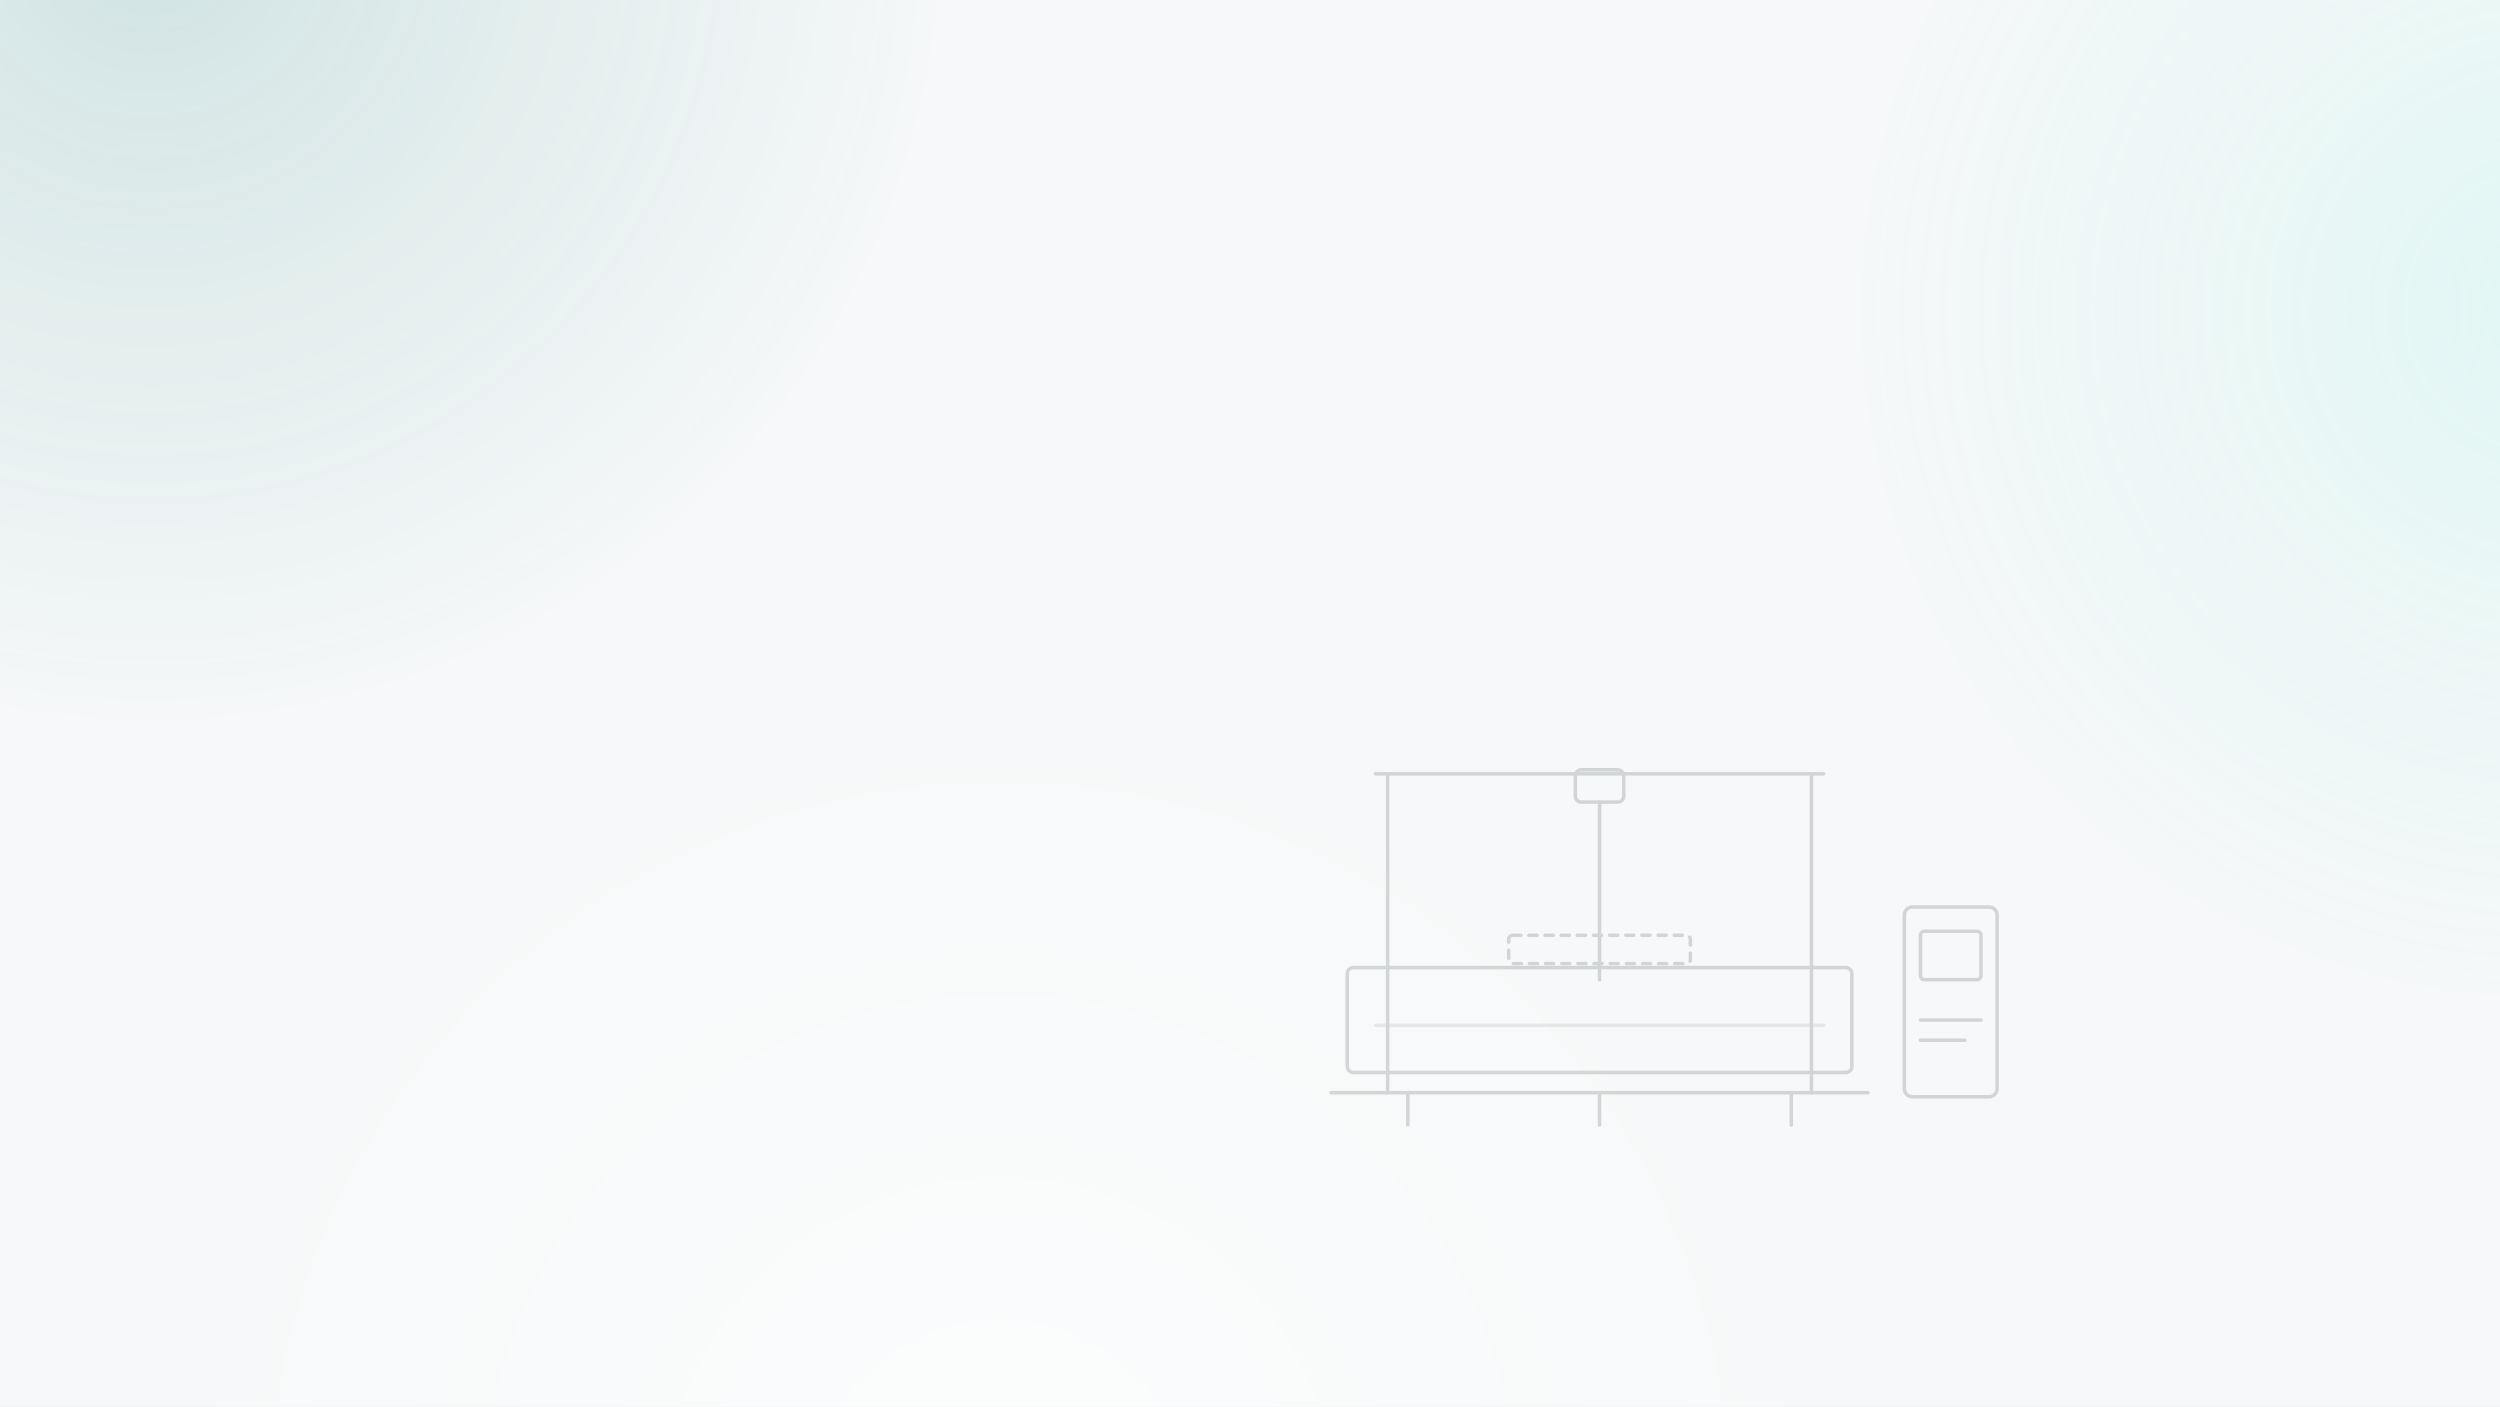
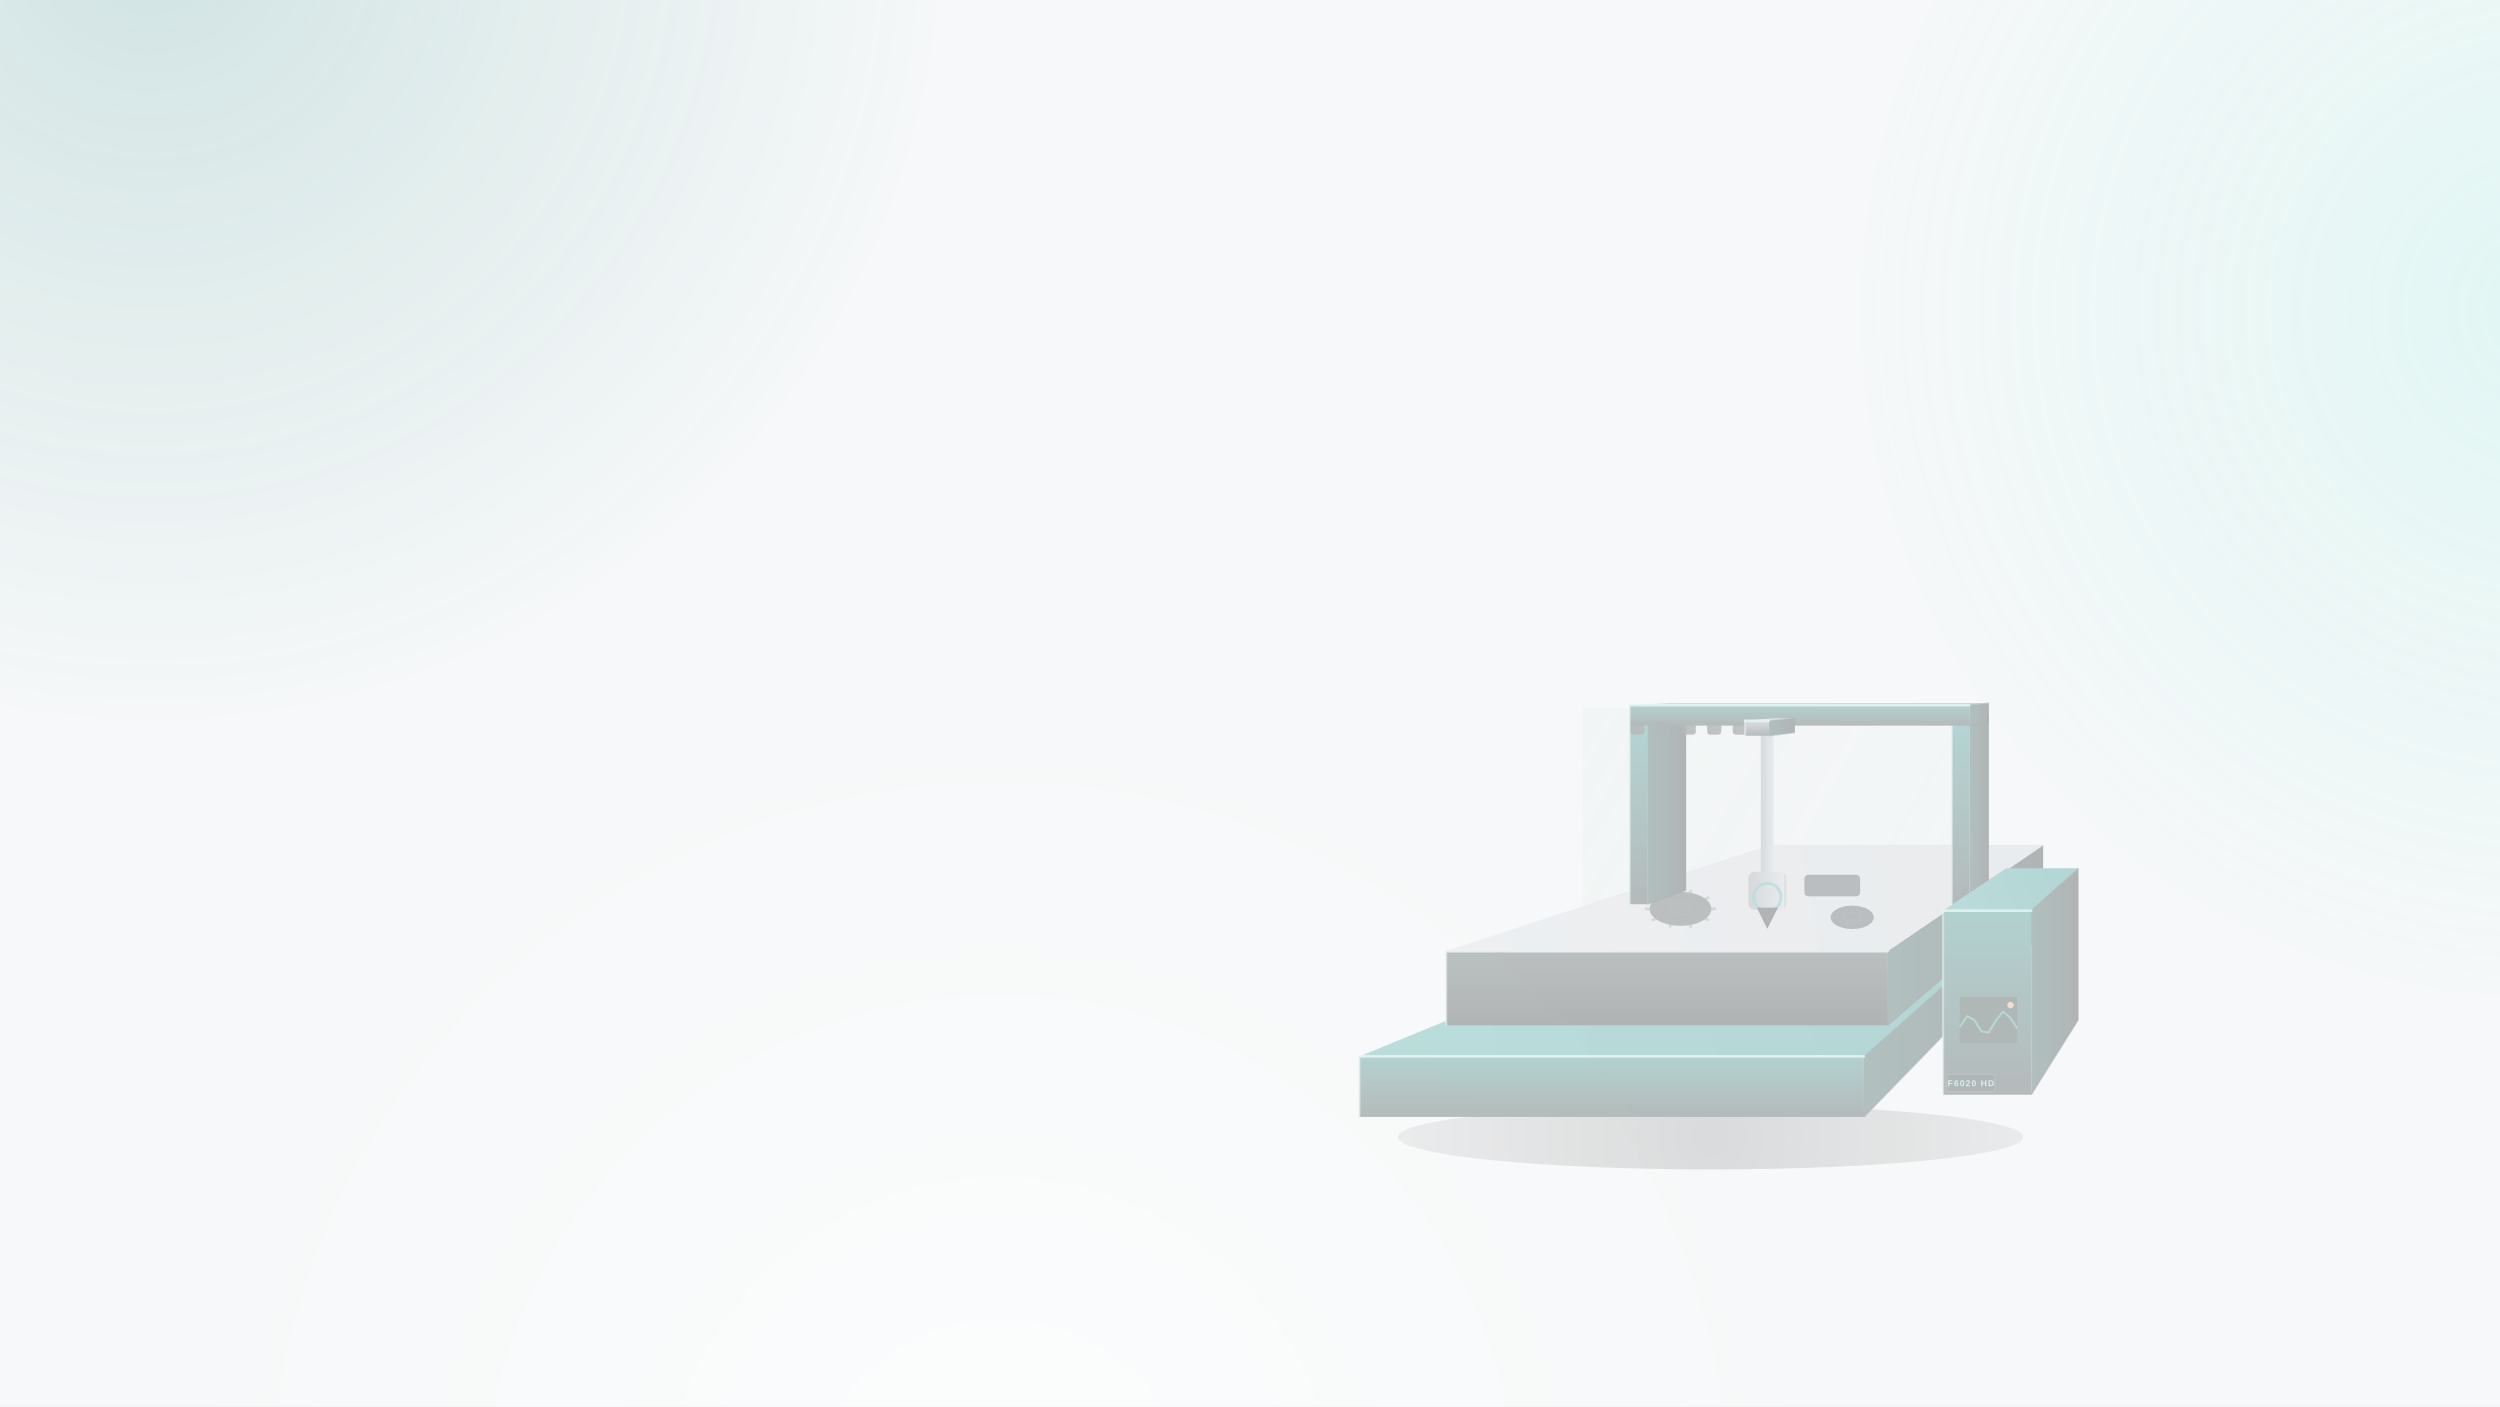
- <svg xmlns="http://www.w3.org/2000/svg" width="1920" height="1080" viewBox="0 0 1920 1080">
+ <svg xmlns="http://www.w3.org/2000/svg" width="3840" height="2160" viewBox="0 0 3840 2160">
  <defs>
    <radialGradient id="orb0" cx="50%" cy="50%" r="50%">
      <stop offset="0%" stop-color="#0F766E" stop-opacity="0.16" />
      <stop offset="100%" stop-color="#0F766E" stop-opacity="0" />
    </radialGradient>
    <radialGradient id="orb1" cx="50%" cy="50%" r="50%">
      <stop offset="0%" stop-color="#5EEAD4" stop-opacity="0.14" />
      <stop offset="100%" stop-color="#5EEAD4" stop-opacity="0" />
    </radialGradient>
    <radialGradient id="orb2" cx="50%" cy="50%" r="50%">
      <stop offset="0%" stop-color="#FFFFFF" stop-opacity="0.65" />
      <stop offset="100%" stop-color="#FFFFFF" stop-opacity="0" />
    </radialGradient>
  </defs>
-   <rect width="1920" height="1080" fill="#F6F8F9" />
-   <circle cx="115.2" cy="-54" r="614.4" fill="url(#orb0)" />
-   <circle cx="1958.4" cy="237.6" r="537.6" fill="url(#orb1)" />
-   <circle cx="768" cy="1166.4" r="652.8" fill="url(#orb2)" />
-   <g transform="translate(895.2 476.5) scale(1.550)" opacity="0.16">
-     <g fill="none" stroke="#0F1A1A" stroke-width="1.75" stroke-linecap="round" stroke-linejoin="round" opacity="1">
-       <rect x="90" y="172" width="250" height="52" rx="3" />
-       <path d="M104 200.6 L326 200.6" opacity="0.5" />
-       <rect x="170" y="156" width="90" height="14" rx="2" stroke-dasharray="4 4" />
-       <path d="M82 234 L348 234" />
-       <path d="M120 234 L120 250" />
-       <path d="M215 234 L215 250" />
-       <path d="M310 234 L310 250" />
-       <path d="M110 234 L110 76" />
-       <path d="M320 234 L320 76" />
-       <path d="M104 76 L326 76" />
-       <rect x="203" y="74" width="24" height="16" rx="3" />
-       <path d="M215 90 L215 178" />
-       <rect x="366" y="142" width="46" height="94" rx="4" />
-       <rect x="374" y="154" width="30" height="24" rx="2" />
-       <path d="M374 198 L404 198" />
-       <path d="M374 208 L396 208" />
+   <rect width="3840" height="2160" fill="#F6F8F9" />
+   <circle cx="230.4" cy="-108" r="1228.8" fill="url(#orb0)" />
+   <circle cx="3916.8" cy="475.2" r="1075.2" fill="url(#orb1)" />
+   <circle cx="1536" cy="2332.8" r="1305.6" fill="url(#orb2)" />
+   <g transform="translate(1790.4 953.0) scale(3.100)" opacity="0.3">
+     <g>
+       <defs>
+         <radialGradient id="rg853" cx="270" cy="256" r="155" gradientUnits="userSpaceOnUse">
+           <stop offset="0" stop-color="#000000" stop-opacity="0.4" />
+           <stop offset="60" stop-color="#000000" stop-opacity="0.18" />
+           <stop offset="100" stop-color="#000000" stop-opacity="0" />
+         </radialGradient>
+       </defs>
+       <ellipse cx="270" cy="256" rx="155" ry="16" fill="url(#rg853)" />
+       <defs>
+         <linearGradient id="lg855" x1="0" y1="252" x2="0" y2="372" gradientUnits="userSpaceOnUse">
+           <stop offset="0" stop-color="#ffffff" stop-opacity="0.16" />
+           <stop offset="100" stop-color="#ffffff" stop-opacity="0" />
+         </linearGradient>
+         <mask id="rmask854">
+           <rect x="-4000" y="252" width="9000" height="120" fill="url(#lg855)" />
+         </mask>
+       </defs>
+       <g transform="translate(0 504) scale(1,-1)" mask="url(#rmask854)">
+         <defs>
+           <linearGradient id="lg828" x1="96" y1="216" x2="444" y2="129" gradientUnits="userSpaceOnUse">
+             <stop offset="0" stop-color="#2A9D93" stop-opacity="1" />
+             <stop offset="100" stop-color="#14857C" stop-opacity="1" />
+           </linearGradient>
+           <linearGradient id="lg829" x1="0" y1="216" x2="0" y2="246" gradientUnits="userSpaceOnUse">
+             <stop offset="0" stop-color="#0F766E" stop-opacity="1" />
+             <stop offset="100" stop-color="#1B2626" stop-opacity="1" />
+           </linearGradient>
+           <linearGradient id="lg830" x1="346" y1="0" x2="444" y2="0" gradientUnits="userSpaceOnUse">
+             <stop offset="0" stop-color="#0E3B37" stop-opacity="1" />
+             <stop offset="100" stop-color="#0C1212" stop-opacity="1" />
+           </linearGradient>
+         </defs>
+         <polygon points="346,246 444,145.3 444,129 346,216" fill="url(#lg830)" />
+         <polygon points="96,216 346,216 444,129 308.5,129" fill="url(#lg828)" />
+         <polygon points="96,246 346,246 346,216 96,216" fill="url(#lg829)" />
+         <path d="M346,246 444,145.3" stroke="#06100F" stroke-width="0.8" opacity="0.5" fill="none" />
+         <path d="M346,216 444,129" stroke="#06100F" stroke-width="0.8" opacity="0.4" fill="none" />
+         <path d="M96,216 346,216" stroke="#BFEDE7" stroke-width="1.3" opacity="0.85" stroke-linecap="round" fill="none" />
+         <path d="M96,216 96,246" stroke="#BFEDE7" stroke-width="1.1" opacity="0.55" stroke-linecap="round" fill="none" />
+         <defs>
+           <linearGradient id="lg852" x1="206.7" y1="42.9" x2="391.4" y2="149.2" gradientUnits="userSpaceOnUse">
+             <stop offset="0" stop-color="#BFD7D4" stop-opacity="0.32" />
+             <stop offset="100" stop-color="#BFD7D4" stop-opacity="0.12" />
+           </linearGradient>
+         </defs>
+         <polygon points="206.7,42.9 391.4,42.9 391.4,149.2 206.7,149.2" fill="url(#lg852)" />
+         <path d="M206.7 42.9 L391.4 42.9" stroke="#fff" stroke-width="1" opacity="0.35" />
+         <defs>
+           <linearGradient id="lg831" x1="139" y1="163.9" x2="434.8" y2="111.4" gradientUnits="userSpaceOnUse">
+             <stop offset="0" stop-color="#C9CED2" stop-opacity="1" />
+             <stop offset="100" stop-color="#A6ADB3" stop-opacity="1" />
+           </linearGradient>
+           <linearGradient id="lg832" x1="0" y1="163.9" x2="0" y2="200.6" gradientUnits="userSpaceOnUse">
+             <stop offset="0" stop-color="#2E3A3A" stop-opacity="1" />
+             <stop offset="100" stop-color="#0C1212" stop-opacity="1" />
+           </linearGradient>
+           <linearGradient id="lg833" x1="357.8" y1="0" x2="434.8" y2="0" gradientUnits="userSpaceOnUse">
+             <stop offset="0" stop-color="#0E3B37" stop-opacity="1" />
+             <stop offset="100" stop-color="#0C1212" stop-opacity="1" />
+           </linearGradient>
+         </defs>
+         <polygon points="357.8,200.6 434.8,134.2 434.8,111.4 357.8,163.9" fill="url(#lg833)" />
+         <polygon points="139,163.9 357.8,163.9 434.8,111.4 299.3,111.4" fill="url(#lg831)" />
+         <polygon points="139,200.6 357.8,200.6 357.8,163.9 139,163.9" fill="url(#lg832)" />
+         <path d="M357.8,200.6 434.8,134.2" stroke="#06100F" stroke-width="0.8" opacity="0.5" fill="none" />
+         <path d="M357.8,163.9 434.8,111.4" stroke="#06100F" stroke-width="0.8" opacity="0.4" fill="none" />
+         <path d="M139,163.9 357.8,163.9" stroke="#BFEDE7" stroke-width="1.3" opacity="0.85" stroke-linecap="round" fill="none" />
+         <path d="M139,163.9 139,200.6" stroke="#BFEDE7" stroke-width="1.1" opacity="0.55" stroke-linecap="round" fill="none" />
+         <defs>
+           <linearGradient id="lg834" x1="139" y1="163.9" x2="434.8" y2="111.4" gradientUnits="userSpaceOnUse">
+             <stop offset="0" stop-color="#D7DBDE" stop-opacity="1" />
+             <stop offset="55" stop-color="#C9CED2" stop-opacity="1" />
+             <stop offset="100" stop-color="#A6ADB3" stop-opacity="1" />
+           </linearGradient>
+         </defs>
+         <polygon points="139,163.9 357.8,163.9 434.8,111.4 299.3,111.4" fill="url(#lg834)" opacity="1" />
+         <ellipse cx="255.1" cy="142.9" rx="15.3" ry="8.4" fill="#141C1C" opacity="0.85" />
+         <ellipse cx="255.1" cy="142.9" rx="5.4" ry="3.1" fill="none" stroke="#3A4444" stroke-width="1" opacity="0.6" />
+         <line x1="268.1" y1="142.9" x2="272.7" y2="142.9" stroke="#3A4444" stroke-width="1.4" opacity="0.5" />
+         <line x1="265.6" y1="147.1" x2="269.3" y2="148.6" stroke="#3A4444" stroke-width="1.4" opacity="0.5" />
+         <line x1="259.1" y1="149.7" x2="260.5" y2="152.1" stroke="#3A4444" stroke-width="1.4" opacity="0.5" />
+         <line x1="251" y1="149.7" x2="249.6" y2="152.1" stroke="#3A4444" stroke-width="1.4" opacity="0.5" />
+         <line x1="244.5" y1="147.1" x2="240.8" y2="148.6" stroke="#3A4444" stroke-width="1.4" opacity="0.5" />
+         <line x1="242.1" y1="142.9" x2="237.5" y2="142.9" stroke="#3A4444" stroke-width="1.4" opacity="0.5" />
+         <line x1="244.5" y1="138.7" x2="240.8" y2="137.2" stroke="#3A4444" stroke-width="1.4" opacity="0.5" />
+         <line x1="251" y1="136.1" x2="249.6" y2="133.7" stroke="#3A4444" stroke-width="1.4" opacity="0.5" />
+         <line x1="259.1" y1="136.1" x2="260.5" y2="133.7" stroke="#3A4444" stroke-width="1.4" opacity="0.5" />
+         <line x1="265.6" y1="138.7" x2="269.3" y2="137.2" stroke="#3A4444" stroke-width="1.4" opacity="0.5" />
+         <rect x="316.5" y="126" width="27.6" height="10.7" rx="2" fill="#141C1C" opacity="0.85" />
+         <ellipse cx="340.2" cy="147.1" rx="10.7" ry="5.8" fill="#141C1C" opacity="0.85" />
+         <ellipse cx="340.2" cy="147.1" rx="4.3" ry="2.3" fill="none" stroke="#3A4444" stroke-width="0.8" opacity="0.5" />
+         <defs>
+           <linearGradient id="lg835" x1="229.9" y1="47.8" x2="257.9" y2="46.5" gradientUnits="userSpaceOnUse">
+             <stop offset="0" stop-color="#2A9D93" stop-opacity="1" />
+             <stop offset="100" stop-color="#14857C" stop-opacity="1" />
+           </linearGradient>
+           <linearGradient id="lg836" x1="0" y1="47.8" x2="0" y2="140.6" gradientUnits="userSpaceOnUse">
+             <stop offset="0" stop-color="#14857C" stop-opacity="1" />
+             <stop offset="100" stop-color="#1B2626" stop-opacity="1" />
+           </linearGradient>
+           <linearGradient id="lg837" x1="238.6" y1="0" x2="257.9" y2="0" gradientUnits="userSpaceOnUse">
+             <stop offset="0" stop-color="#0E3B37" stop-opacity="1" />
+             <stop offset="100" stop-color="#0C1212" stop-opacity="1" />
+           </linearGradient>
+         </defs>
+         <polygon points="238.6,140.6 257.9,133.7 257.9,46.5 238.6,47.8" fill="url(#lg837)" />
+         <polygon points="229.9,47.8 238.6,47.8 257.9,46.5 249.7,46.5" fill="url(#lg835)" />
+         <polygon points="229.9,140.6 238.6,140.6 238.6,47.8 229.9,47.8" fill="url(#lg836)" />
+         <path d="M238.6,140.6 257.9,133.7" stroke="#06100F" stroke-width="0.8" opacity="0.5" fill="none" />
+         <path d="M238.6,47.8 257.9,46.5" stroke="#06100F" stroke-width="0.8" opacity="0.4" fill="none" />
+         <path d="M229.9,47.8 238.6,47.8" stroke="#BFEDE7" stroke-width="1.3" opacity="0.85" stroke-linecap="round" fill="none" />
+         <path d="M229.9,47.8 229.9,140.6" stroke="#BFEDE7" stroke-width="1.1" opacity="0.55" stroke-linecap="round" fill="none" />
+         <defs>
+           <linearGradient id="lg838" x1="389.5" y1="47.8" x2="407.9" y2="46.5" gradientUnits="userSpaceOnUse">
+             <stop offset="0" stop-color="#2A9D93" stop-opacity="1" />
+             <stop offset="100" stop-color="#14857C" stop-opacity="1" />
+           </linearGradient>
+           <linearGradient id="lg839" x1="0" y1="47.8" x2="0" y2="140.6" gradientUnits="userSpaceOnUse">
+             <stop offset="0" stop-color="#14857C" stop-opacity="1" />
+             <stop offset="100" stop-color="#1B2626" stop-opacity="1" />
+           </linearGradient>
+           <linearGradient id="lg840" x1="398.2" y1="0" x2="407.9" y2="0" gradientUnits="userSpaceOnUse">
+             <stop offset="0" stop-color="#0E3B37" stop-opacity="1" />
+             <stop offset="100" stop-color="#0C1212" stop-opacity="1" />
+           </linearGradient>
+         </defs>
+         <polygon points="398.2,140.6 407.9,133.7 407.9,46.5 398.2,47.8" fill="url(#lg840)" />
+         <polygon points="389.5,47.8 398.2,47.8 407.9,46.5 399.7,46.5" fill="url(#lg838)" />
+         <polygon points="389.5,140.6 398.2,140.6 398.2,47.8 389.5,47.8" fill="url(#lg839)" />
+         <path d="M398.2,140.6 407.9,133.7" stroke="#06100F" stroke-width="0.8" opacity="0.5" fill="none" />
+         <path d="M398.2,47.8 407.9,46.5" stroke="#06100F" stroke-width="0.8" opacity="0.4" fill="none" />
+         <path d="M389.5,47.8 398.2,47.8" stroke="#BFEDE7" stroke-width="1.3" opacity="0.85" stroke-linecap="round" fill="none" />
+         <path d="M389.5,47.8 389.5,140.6" stroke="#BFEDE7" stroke-width="1.1" opacity="0.55" stroke-linecap="round" fill="none" />
+         <defs>
+           <linearGradient id="lg841" x1="229.9" y1="42" x2="407.9" y2="41" gradientUnits="userSpaceOnUse">
+             <stop offset="0" stop-color="#2A9D93" stop-opacity="1" />
+             <stop offset="100" stop-color="#14857C" stop-opacity="1" />
+           </linearGradient>
+           <linearGradient id="lg842" x1="0" y1="42" x2="0" y2="52.1" gradientUnits="userSpaceOnUse">
+             <stop offset="0" stop-color="#0F766E" stop-opacity="1" />
+             <stop offset="100" stop-color="#1B2626" stop-opacity="1" />
+           </linearGradient>
+           <linearGradient id="lg843" x1="398.2" y1="0" x2="407.9" y2="0" gradientUnits="userSpaceOnUse">
+             <stop offset="0" stop-color="#0E3B37" stop-opacity="1" />
+             <stop offset="100" stop-color="#0C1212" stop-opacity="1" />
+           </linearGradient>
+         </defs>
+         <polygon points="398.2,52.1 407.9,50.5 407.9,41 398.2,42" fill="url(#lg843)" />
+         <polygon points="229.9,42 398.2,42 407.9,41 249.7,41" fill="url(#lg841)" />
+         <polygon points="229.9,52.1 398.2,52.1 398.2,42 229.9,42" fill="url(#lg842)" />
+         <path d="M398.2,52.1 407.9,50.5" stroke="#06100F" stroke-width="0.8" opacity="0.5" fill="none" />
+         <path d="M398.2,42 407.9,41" stroke="#06100F" stroke-width="0.8" opacity="0.4" fill="none" />
+         <path d="M229.9,42 398.2,42" stroke="#BFEDE7" stroke-width="1.3" opacity="0.85" stroke-linecap="round" fill="none" />
+         <path d="M229.9,42 229.9,52.1" stroke="#BFEDE7" stroke-width="1.1" opacity="0.55" stroke-linecap="round" fill="none" />
+         <rect x="230.3" y="50.6" width="7" height="6" rx="1.5" fill="#1B2626" opacity="0.85" />
+         <rect x="243" y="50.6" width="7" height="6" rx="1.5" fill="#1B2626" opacity="0.85" />
+         <rect x="255.7" y="50.6" width="7" height="6" rx="1.5" fill="#1B2626" opacity="0.85" />
+         <rect x="268.3" y="50.6" width="7" height="6" rx="1.5" fill="#1B2626" opacity="0.85" />
+         <rect x="281" y="50.6" width="7" height="6" rx="1.5" fill="#1B2626" opacity="0.85" />
+         <defs>
+           <linearGradient id="lg847" x1="294.9" y1="56.5" x2="301.3" y2="56.5" gradientUnits="userSpaceOnUse">
+             <stop offset="0" stop-color="#8C9499" stop-opacity="1" />
+             <stop offset="32" stop-color="#C9CED2" stop-opacity="1" />
+             <stop offset="55" stop-color="#C9CED2" stop-opacity="1" />
+             <stop offset="100" stop-color="#A6ADB3" stop-opacity="1" />
+           </linearGradient>
+         </defs>
+         <circle cx="298.1" cy="56.5" r="3.2" fill="url(#lg847)" />
+         <polygon points="294.9,56.5 294.9,139.2 301.3,139.2 301.3,56.5" fill="url(#lg847)" />
+         <circle cx="298.1" cy="139.2" r="3.2" fill="url(#lg847)" />
+         <defs>
+           <linearGradient id="lg844" x1="287.1" y1="49.7" x2="311.8" y2="48.5" gradientUnits="userSpaceOnUse">
+             <stop offset="0" stop-color="#C9CED2" stop-opacity="1" />
+             <stop offset="100" stop-color="#A6ADB3" stop-opacity="1" />
+           </linearGradient>
+           <linearGradient id="lg845" x1="0" y1="49.7" x2="0" y2="57.1" gradientUnits="userSpaceOnUse">
+             <stop offset="0" stop-color="#A6ADB3" stop-opacity="1" />
+             <stop offset="100" stop-color="#1B2626" stop-opacity="1" />
+           </linearGradient>
+           <linearGradient id="lg846" x1="298.9" y1="0" x2="311.8" y2="0" gradientUnits="userSpaceOnUse">
+             <stop offset="0" stop-color="#0E3B37" stop-opacity="1" />
+             <stop offset="100" stop-color="#0C1212" stop-opacity="1" />
+           </linearGradient>
+         </defs>
+         <polygon points="298.9,57.1 311.8,55.5 311.8,48.5 298.9,49.7" fill="url(#lg846)" />
+         <polygon points="287.1,49.7 298.9,49.7 311.8,48.5 300.6,48.5" fill="url(#lg844)" />
+         <polygon points="287.1,57.1 298.9,57.1 298.9,49.7 287.1,49.7" fill="url(#lg845)" />
+         <path d="M298.9,57.1 311.8,55.5" stroke="#06100F" stroke-width="0.8" opacity="0.5" fill="none" />
+         <path d="M298.9,49.7 311.8,48.5" stroke="#06100F" stroke-width="0.8" opacity="0.4" fill="none" />
+         <path d="M287.1,49.7 298.9,49.7" stroke="#BFEDE7" stroke-width="1.3" opacity="0.85" stroke-linecap="round" fill="none" />
+         <path d="M287.1,49.7 287.1,57.1" stroke="#BFEDE7" stroke-width="1.1" opacity="0.55" stroke-linecap="round" fill="none" />
+         <defs>
+           <linearGradient id="lg848" x1="289.7" y1="139.2" x2="306.5" y2="139.2" gradientUnits="userSpaceOnUse">
+             <stop offset="0" stop-color="#8C9499" stop-opacity="1" />
+             <stop offset="50" stop-color="#C9CED2" stop-opacity="1" />
+             <stop offset="100" stop-color="#A6ADB3" stop-opacity="1" />
+           </linearGradient>
+         </defs>
+         <rect x="288.7" y="124.5" width="18.9" height="18.9" rx="3.2" fill="url(#lg848)" />
+         <circle cx="298.1" cy="137.1" r="6.8" fill="none" stroke="#2A9D93" stroke-width="1.5" opacity="0.8" />
+         <path d="M292.9 142.3 L298.1 152.8 L303.4 142.3 Z" fill="#0C1212" />
+         <defs>
+           <linearGradient id="lg849" x1="385.2" y1="143.8" x2="452.3" y2="122.8" gradientUnits="userSpaceOnUse">
+             <stop offset="0" stop-color="#2A9D93" stop-opacity="1" />
+             <stop offset="100" stop-color="#14857C" stop-opacity="1" />
+           </linearGradient>
+           <linearGradient id="lg850" x1="0" y1="143.8" x2="0" y2="235" gradientUnits="userSpaceOnUse">
+             <stop offset="0" stop-color="#0F766E" stop-opacity="1" />
+             <stop offset="100" stop-color="#1B2626" stop-opacity="1" />
+           </linearGradient>
+           <linearGradient id="lg851" x1="428.9" y1="0" x2="452.3" y2="0" gradientUnits="userSpaceOnUse">
+             <stop offset="0" stop-color="#0E3B37" stop-opacity="1" />
+             <stop offset="100" stop-color="#0C1212" stop-opacity="1" />
+           </linearGradient>
+         </defs>
+         <polygon points="428.9,235 452.3,197.7 452.3,122.8 428.9,143.8" fill="url(#lg851)" />
+         <polygon points="385.2,143.8 428.9,143.8 452.3,122.8 416.4,122.8" fill="url(#lg849)" />
+         <polygon points="385.2,235 428.9,235 428.9,143.8 385.2,143.8" fill="url(#lg850)" />
+         <path d="M428.9,235 452.3,197.7" stroke="#06100F" stroke-width="0.8" opacity="0.5" fill="none" />
+         <path d="M428.9,143.8 452.3,122.8" stroke="#06100F" stroke-width="0.8" opacity="0.4" fill="none" />
+         <path d="M385.2,143.8 428.9,143.8" stroke="#BFEDE7" stroke-width="1.3" opacity="0.85" stroke-linecap="round" fill="none" />
+         <path d="M385.2,143.8 385.2,235" stroke="#BFEDE7" stroke-width="1.1" opacity="0.55" stroke-linecap="round" fill="none" />
+         <rect x="393.5" y="186.5" width="28.5" height="23" fill="#0A1E1C" />
+         <polyline points="393.5,201.5 397.1,196.1 400.7,198 404.2,203.6 407.8,204.2 411.4,198.2 414.9,193.8 418.5,196.8 422,202.2" fill="none" stroke="#2A9D93" stroke-width="1" opacity="0.85" />
+         <circle cx="418.6" cy="190.6" r="1.6" fill="#FFB067" opacity="0.9" />
+         <rect x="387" y="224.9" width="23.9" height="8.6" rx="1.4" fill="#0B1414" opacity="0.88" />
+         <rect x="387" y="224.9" width="23.9" height="8.6" rx="1.4" fill="none" stroke="#3A4A4A" stroke-width="0.6" />
+         <text x="399" y="230.8" text-anchor="middle" font-family="Arial, sans-serif" font-size="4.3" font-weight="700" fill="#8FE0D6" letter-spacing="0.5">F6020 HD</text>
+       </g>
+       <defs>
+         <linearGradient id="lg828" x1="96" y1="216" x2="444" y2="129" gradientUnits="userSpaceOnUse">
+           <stop offset="0" stop-color="#2A9D93" stop-opacity="1" />
+           <stop offset="100" stop-color="#14857C" stop-opacity="1" />
+         </linearGradient>
+         <linearGradient id="lg829" x1="0" y1="216" x2="0" y2="246" gradientUnits="userSpaceOnUse">
+           <stop offset="0" stop-color="#0F766E" stop-opacity="1" />
+           <stop offset="100" stop-color="#1B2626" stop-opacity="1" />
+         </linearGradient>
+         <linearGradient id="lg830" x1="346" y1="0" x2="444" y2="0" gradientUnits="userSpaceOnUse">
+           <stop offset="0" stop-color="#0E3B37" stop-opacity="1" />
+           <stop offset="100" stop-color="#0C1212" stop-opacity="1" />
+         </linearGradient>
+       </defs>
+       <polygon points="346,246 444,145.3 444,129 346,216" fill="url(#lg830)" />
+       <polygon points="96,216 346,216 444,129 308.5,129" fill="url(#lg828)" />
+       <polygon points="96,246 346,246 346,216 96,216" fill="url(#lg829)" />
+       <path d="M346,246 444,145.3" stroke="#06100F" stroke-width="0.8" opacity="0.5" fill="none" />
+       <path d="M346,216 444,129" stroke="#06100F" stroke-width="0.8" opacity="0.4" fill="none" />
+       <path d="M96,216 346,216" stroke="#BFEDE7" stroke-width="1.3" opacity="0.85" stroke-linecap="round" fill="none" />
+       <path d="M96,216 96,246" stroke="#BFEDE7" stroke-width="1.1" opacity="0.55" stroke-linecap="round" fill="none" />
+       <defs>
+         <linearGradient id="lg852" x1="206.7" y1="42.9" x2="391.4" y2="149.2" gradientUnits="userSpaceOnUse">
+           <stop offset="0" stop-color="#BFD7D4" stop-opacity="0.32" />
+           <stop offset="100" stop-color="#BFD7D4" stop-opacity="0.12" />
+         </linearGradient>
+       </defs>
+       <polygon points="206.7,42.9 391.4,42.9 391.4,149.2 206.7,149.2" fill="url(#lg852)" />
+       <path d="M206.7 42.9 L391.4 42.9" stroke="#fff" stroke-width="1" opacity="0.35" />
+       <defs>
+         <linearGradient id="lg831" x1="139" y1="163.9" x2="434.8" y2="111.4" gradientUnits="userSpaceOnUse">
+           <stop offset="0" stop-color="#C9CED2" stop-opacity="1" />
+           <stop offset="100" stop-color="#A6ADB3" stop-opacity="1" />
+         </linearGradient>
+         <linearGradient id="lg832" x1="0" y1="163.9" x2="0" y2="200.6" gradientUnits="userSpaceOnUse">
+           <stop offset="0" stop-color="#2E3A3A" stop-opacity="1" />
+           <stop offset="100" stop-color="#0C1212" stop-opacity="1" />
+         </linearGradient>
+         <linearGradient id="lg833" x1="357.8" y1="0" x2="434.8" y2="0" gradientUnits="userSpaceOnUse">
+           <stop offset="0" stop-color="#0E3B37" stop-opacity="1" />
+           <stop offset="100" stop-color="#0C1212" stop-opacity="1" />
+         </linearGradient>
+       </defs>
+       <polygon points="357.8,200.6 434.8,134.2 434.8,111.4 357.8,163.9" fill="url(#lg833)" />
+       <polygon points="139,163.9 357.8,163.9 434.8,111.4 299.3,111.4" fill="url(#lg831)" />
+       <polygon points="139,200.6 357.8,200.6 357.8,163.9 139,163.9" fill="url(#lg832)" />
+       <path d="M357.8,200.6 434.8,134.2" stroke="#06100F" stroke-width="0.8" opacity="0.5" fill="none" />
+       <path d="M357.8,163.9 434.8,111.4" stroke="#06100F" stroke-width="0.8" opacity="0.4" fill="none" />
+       <path d="M139,163.9 357.8,163.9" stroke="#BFEDE7" stroke-width="1.3" opacity="0.85" stroke-linecap="round" fill="none" />
+       <path d="M139,163.9 139,200.6" stroke="#BFEDE7" stroke-width="1.1" opacity="0.55" stroke-linecap="round" fill="none" />
+       <defs>
+         <linearGradient id="lg834" x1="139" y1="163.9" x2="434.8" y2="111.4" gradientUnits="userSpaceOnUse">
+           <stop offset="0" stop-color="#D7DBDE" stop-opacity="1" />
+           <stop offset="55" stop-color="#C9CED2" stop-opacity="1" />
+           <stop offset="100" stop-color="#A6ADB3" stop-opacity="1" />
+         </linearGradient>
+       </defs>
+       <polygon points="139,163.9 357.8,163.9 434.8,111.4 299.3,111.4" fill="url(#lg834)" opacity="1" />
+       <ellipse cx="255.1" cy="142.9" rx="15.3" ry="8.4" fill="#141C1C" opacity="0.85" />
+       <ellipse cx="255.1" cy="142.9" rx="5.4" ry="3.1" fill="none" stroke="#3A4444" stroke-width="1" opacity="0.6" />
+       <line x1="268.1" y1="142.9" x2="272.7" y2="142.9" stroke="#3A4444" stroke-width="1.4" opacity="0.5" />
+       <line x1="265.6" y1="147.1" x2="269.3" y2="148.6" stroke="#3A4444" stroke-width="1.4" opacity="0.5" />
+       <line x1="259.1" y1="149.7" x2="260.5" y2="152.1" stroke="#3A4444" stroke-width="1.4" opacity="0.5" />
+       <line x1="251" y1="149.7" x2="249.6" y2="152.1" stroke="#3A4444" stroke-width="1.4" opacity="0.5" />
+       <line x1="244.5" y1="147.1" x2="240.8" y2="148.6" stroke="#3A4444" stroke-width="1.4" opacity="0.5" />
+       <line x1="242.1" y1="142.9" x2="237.5" y2="142.9" stroke="#3A4444" stroke-width="1.4" opacity="0.5" />
+       <line x1="244.5" y1="138.7" x2="240.8" y2="137.2" stroke="#3A4444" stroke-width="1.4" opacity="0.5" />
+       <line x1="251" y1="136.1" x2="249.6" y2="133.7" stroke="#3A4444" stroke-width="1.4" opacity="0.5" />
+       <line x1="259.1" y1="136.1" x2="260.5" y2="133.7" stroke="#3A4444" stroke-width="1.4" opacity="0.5" />
+       <line x1="265.6" y1="138.7" x2="269.3" y2="137.2" stroke="#3A4444" stroke-width="1.4" opacity="0.5" />
+       <rect x="316.5" y="126" width="27.6" height="10.7" rx="2" fill="#141C1C" opacity="0.85" />
+       <ellipse cx="340.2" cy="147.1" rx="10.7" ry="5.8" fill="#141C1C" opacity="0.85" />
+       <ellipse cx="340.2" cy="147.1" rx="4.3" ry="2.3" fill="none" stroke="#3A4444" stroke-width="0.8" opacity="0.5" />
+       <defs>
+         <linearGradient id="lg835" x1="229.9" y1="47.8" x2="257.9" y2="46.5" gradientUnits="userSpaceOnUse">
+           <stop offset="0" stop-color="#2A9D93" stop-opacity="1" />
+           <stop offset="100" stop-color="#14857C" stop-opacity="1" />
+         </linearGradient>
+         <linearGradient id="lg836" x1="0" y1="47.8" x2="0" y2="140.6" gradientUnits="userSpaceOnUse">
+           <stop offset="0" stop-color="#14857C" stop-opacity="1" />
+           <stop offset="100" stop-color="#1B2626" stop-opacity="1" />
+         </linearGradient>
+         <linearGradient id="lg837" x1="238.6" y1="0" x2="257.9" y2="0" gradientUnits="userSpaceOnUse">
+           <stop offset="0" stop-color="#0E3B37" stop-opacity="1" />
+           <stop offset="100" stop-color="#0C1212" stop-opacity="1" />
+         </linearGradient>
+       </defs>
+       <polygon points="238.6,140.6 257.9,133.7 257.9,46.5 238.6,47.8" fill="url(#lg837)" />
+       <polygon points="229.9,47.8 238.6,47.8 257.9,46.5 249.7,46.5" fill="url(#lg835)" />
+       <polygon points="229.9,140.6 238.6,140.6 238.6,47.8 229.9,47.8" fill="url(#lg836)" />
+       <path d="M238.6,140.6 257.9,133.7" stroke="#06100F" stroke-width="0.8" opacity="0.5" fill="none" />
+       <path d="M238.6,47.8 257.9,46.5" stroke="#06100F" stroke-width="0.8" opacity="0.4" fill="none" />
+       <path d="M229.9,47.8 238.6,47.8" stroke="#BFEDE7" stroke-width="1.3" opacity="0.85" stroke-linecap="round" fill="none" />
+       <path d="M229.9,47.8 229.9,140.6" stroke="#BFEDE7" stroke-width="1.1" opacity="0.55" stroke-linecap="round" fill="none" />
+       <defs>
+         <linearGradient id="lg838" x1="389.5" y1="47.8" x2="407.9" y2="46.5" gradientUnits="userSpaceOnUse">
+           <stop offset="0" stop-color="#2A9D93" stop-opacity="1" />
+           <stop offset="100" stop-color="#14857C" stop-opacity="1" />
+         </linearGradient>
+         <linearGradient id="lg839" x1="0" y1="47.8" x2="0" y2="140.6" gradientUnits="userSpaceOnUse">
+           <stop offset="0" stop-color="#14857C" stop-opacity="1" />
+           <stop offset="100" stop-color="#1B2626" stop-opacity="1" />
+         </linearGradient>
+         <linearGradient id="lg840" x1="398.2" y1="0" x2="407.9" y2="0" gradientUnits="userSpaceOnUse">
+           <stop offset="0" stop-color="#0E3B37" stop-opacity="1" />
+           <stop offset="100" stop-color="#0C1212" stop-opacity="1" />
+         </linearGradient>
+       </defs>
+       <polygon points="398.2,140.6 407.9,133.7 407.9,46.5 398.2,47.8" fill="url(#lg840)" />
+       <polygon points="389.5,47.8 398.2,47.8 407.9,46.5 399.7,46.5" fill="url(#lg838)" />
+       <polygon points="389.5,140.6 398.2,140.6 398.2,47.8 389.5,47.8" fill="url(#lg839)" />
+       <path d="M398.2,140.6 407.9,133.7" stroke="#06100F" stroke-width="0.8" opacity="0.5" fill="none" />
+       <path d="M398.2,47.8 407.9,46.5" stroke="#06100F" stroke-width="0.8" opacity="0.4" fill="none" />
+       <path d="M389.5,47.8 398.2,47.8" stroke="#BFEDE7" stroke-width="1.3" opacity="0.85" stroke-linecap="round" fill="none" />
+       <path d="M389.5,47.8 389.5,140.6" stroke="#BFEDE7" stroke-width="1.1" opacity="0.55" stroke-linecap="round" fill="none" />
+       <defs>
+         <linearGradient id="lg841" x1="229.9" y1="42" x2="407.9" y2="41" gradientUnits="userSpaceOnUse">
+           <stop offset="0" stop-color="#2A9D93" stop-opacity="1" />
+           <stop offset="100" stop-color="#14857C" stop-opacity="1" />
+         </linearGradient>
+         <linearGradient id="lg842" x1="0" y1="42" x2="0" y2="52.1" gradientUnits="userSpaceOnUse">
+           <stop offset="0" stop-color="#0F766E" stop-opacity="1" />
+           <stop offset="100" stop-color="#1B2626" stop-opacity="1" />
+         </linearGradient>
+         <linearGradient id="lg843" x1="398.2" y1="0" x2="407.9" y2="0" gradientUnits="userSpaceOnUse">
+           <stop offset="0" stop-color="#0E3B37" stop-opacity="1" />
+           <stop offset="100" stop-color="#0C1212" stop-opacity="1" />
+         </linearGradient>
+       </defs>
+       <polygon points="398.2,52.1 407.9,50.5 407.9,41 398.2,42" fill="url(#lg843)" />
+       <polygon points="229.9,42 398.2,42 407.9,41 249.7,41" fill="url(#lg841)" />
+       <polygon points="229.9,52.1 398.2,52.1 398.2,42 229.9,42" fill="url(#lg842)" />
+       <path d="M398.2,52.1 407.9,50.5" stroke="#06100F" stroke-width="0.8" opacity="0.5" fill="none" />
+       <path d="M398.2,42 407.9,41" stroke="#06100F" stroke-width="0.8" opacity="0.4" fill="none" />
+       <path d="M229.9,42 398.2,42" stroke="#BFEDE7" stroke-width="1.3" opacity="0.85" stroke-linecap="round" fill="none" />
+       <path d="M229.9,42 229.9,52.1" stroke="#BFEDE7" stroke-width="1.1" opacity="0.55" stroke-linecap="round" fill="none" />
+       <rect x="230.3" y="50.6" width="7" height="6" rx="1.5" fill="#1B2626" opacity="0.85" />
+       <rect x="243" y="50.6" width="7" height="6" rx="1.5" fill="#1B2626" opacity="0.85" />
+       <rect x="255.7" y="50.6" width="7" height="6" rx="1.5" fill="#1B2626" opacity="0.85" />
+       <rect x="268.3" y="50.6" width="7" height="6" rx="1.5" fill="#1B2626" opacity="0.85" />
+       <rect x="281" y="50.6" width="7" height="6" rx="1.5" fill="#1B2626" opacity="0.85" />
+       <defs>
+         <linearGradient id="lg847" x1="294.9" y1="56.5" x2="301.3" y2="56.5" gradientUnits="userSpaceOnUse">
+           <stop offset="0" stop-color="#8C9499" stop-opacity="1" />
+           <stop offset="32" stop-color="#C9CED2" stop-opacity="1" />
+           <stop offset="55" stop-color="#C9CED2" stop-opacity="1" />
+           <stop offset="100" stop-color="#A6ADB3" stop-opacity="1" />
+         </linearGradient>
+       </defs>
+       <circle cx="298.1" cy="56.5" r="3.2" fill="url(#lg847)" />
+       <polygon points="294.9,56.5 294.9,139.2 301.3,139.2 301.3,56.5" fill="url(#lg847)" />
+       <circle cx="298.1" cy="139.2" r="3.2" fill="url(#lg847)" />
+       <defs>
+         <linearGradient id="lg844" x1="287.1" y1="49.7" x2="311.8" y2="48.5" gradientUnits="userSpaceOnUse">
+           <stop offset="0" stop-color="#C9CED2" stop-opacity="1" />
+           <stop offset="100" stop-color="#A6ADB3" stop-opacity="1" />
+         </linearGradient>
+         <linearGradient id="lg845" x1="0" y1="49.7" x2="0" y2="57.1" gradientUnits="userSpaceOnUse">
+           <stop offset="0" stop-color="#A6ADB3" stop-opacity="1" />
+           <stop offset="100" stop-color="#1B2626" stop-opacity="1" />
+         </linearGradient>
+         <linearGradient id="lg846" x1="298.9" y1="0" x2="311.8" y2="0" gradientUnits="userSpaceOnUse">
+           <stop offset="0" stop-color="#0E3B37" stop-opacity="1" />
+           <stop offset="100" stop-color="#0C1212" stop-opacity="1" />
+         </linearGradient>
+       </defs>
+       <polygon points="298.9,57.1 311.8,55.5 311.8,48.5 298.9,49.7" fill="url(#lg846)" />
+       <polygon points="287.1,49.7 298.9,49.7 311.8,48.5 300.6,48.5" fill="url(#lg844)" />
+       <polygon points="287.1,57.1 298.9,57.1 298.9,49.7 287.1,49.7" fill="url(#lg845)" />
+       <path d="M298.9,57.1 311.8,55.5" stroke="#06100F" stroke-width="0.8" opacity="0.5" fill="none" />
+       <path d="M298.9,49.7 311.8,48.5" stroke="#06100F" stroke-width="0.8" opacity="0.4" fill="none" />
+       <path d="M287.1,49.7 298.9,49.7" stroke="#BFEDE7" stroke-width="1.3" opacity="0.85" stroke-linecap="round" fill="none" />
+       <path d="M287.1,49.7 287.1,57.1" stroke="#BFEDE7" stroke-width="1.1" opacity="0.55" stroke-linecap="round" fill="none" />
+       <defs>
+         <linearGradient id="lg848" x1="289.7" y1="139.2" x2="306.5" y2="139.2" gradientUnits="userSpaceOnUse">
+           <stop offset="0" stop-color="#8C9499" stop-opacity="1" />
+           <stop offset="50" stop-color="#C9CED2" stop-opacity="1" />
+           <stop offset="100" stop-color="#A6ADB3" stop-opacity="1" />
+         </linearGradient>
+       </defs>
+       <rect x="288.7" y="124.5" width="18.9" height="18.9" rx="3.2" fill="url(#lg848)" />
+       <circle cx="298.1" cy="137.1" r="6.8" fill="none" stroke="#2A9D93" stroke-width="1.5" opacity="0.8" />
+       <path d="M292.9 142.3 L298.1 152.8 L303.4 142.3 Z" fill="#0C1212" />
+       <defs>
+         <linearGradient id="lg849" x1="385.2" y1="143.8" x2="452.3" y2="122.8" gradientUnits="userSpaceOnUse">
+           <stop offset="0" stop-color="#2A9D93" stop-opacity="1" />
+           <stop offset="100" stop-color="#14857C" stop-opacity="1" />
+         </linearGradient>
+         <linearGradient id="lg850" x1="0" y1="143.8" x2="0" y2="235" gradientUnits="userSpaceOnUse">
+           <stop offset="0" stop-color="#0F766E" stop-opacity="1" />
+           <stop offset="100" stop-color="#1B2626" stop-opacity="1" />
+         </linearGradient>
+         <linearGradient id="lg851" x1="428.9" y1="0" x2="452.3" y2="0" gradientUnits="userSpaceOnUse">
+           <stop offset="0" stop-color="#0E3B37" stop-opacity="1" />
+           <stop offset="100" stop-color="#0C1212" stop-opacity="1" />
+         </linearGradient>
+       </defs>
+       <polygon points="428.9,235 452.3,197.7 452.3,122.8 428.9,143.8" fill="url(#lg851)" />
+       <polygon points="385.2,143.8 428.9,143.8 452.3,122.8 416.4,122.8" fill="url(#lg849)" />
+       <polygon points="385.2,235 428.9,235 428.9,143.8 385.2,143.8" fill="url(#lg850)" />
+       <path d="M428.9,235 452.3,197.7" stroke="#06100F" stroke-width="0.8" opacity="0.5" fill="none" />
+       <path d="M428.9,143.8 452.3,122.8" stroke="#06100F" stroke-width="0.8" opacity="0.4" fill="none" />
+       <path d="M385.2,143.8 428.9,143.8" stroke="#BFEDE7" stroke-width="1.3" opacity="0.85" stroke-linecap="round" fill="none" />
+       <path d="M385.2,143.8 385.2,235" stroke="#BFEDE7" stroke-width="1.1" opacity="0.55" stroke-linecap="round" fill="none" />
+       <rect x="393.5" y="186.5" width="28.5" height="23" fill="#0A1E1C" />
+       <polyline points="393.5,201.5 397.1,196.1 400.7,198 404.2,203.6 407.8,204.2 411.4,198.2 414.9,193.8 418.5,196.8 422,202.2" fill="none" stroke="#2A9D93" stroke-width="1" opacity="0.85" />
+       <circle cx="418.6" cy="190.6" r="1.6" fill="#FFB067" opacity="0.9" />
+       <rect x="387" y="224.9" width="23.9" height="8.6" rx="1.4" fill="#0B1414" opacity="0.88" />
+       <rect x="387" y="224.9" width="23.9" height="8.6" rx="1.4" fill="none" stroke="#3A4A4A" stroke-width="0.6" />
+       <text x="399" y="230.8" text-anchor="middle" font-family="Arial, sans-serif" font-size="4.3" font-weight="700" fill="#8FE0D6" letter-spacing="0.5">F6020 HD</text>
    </g>
  </g>
</svg>
